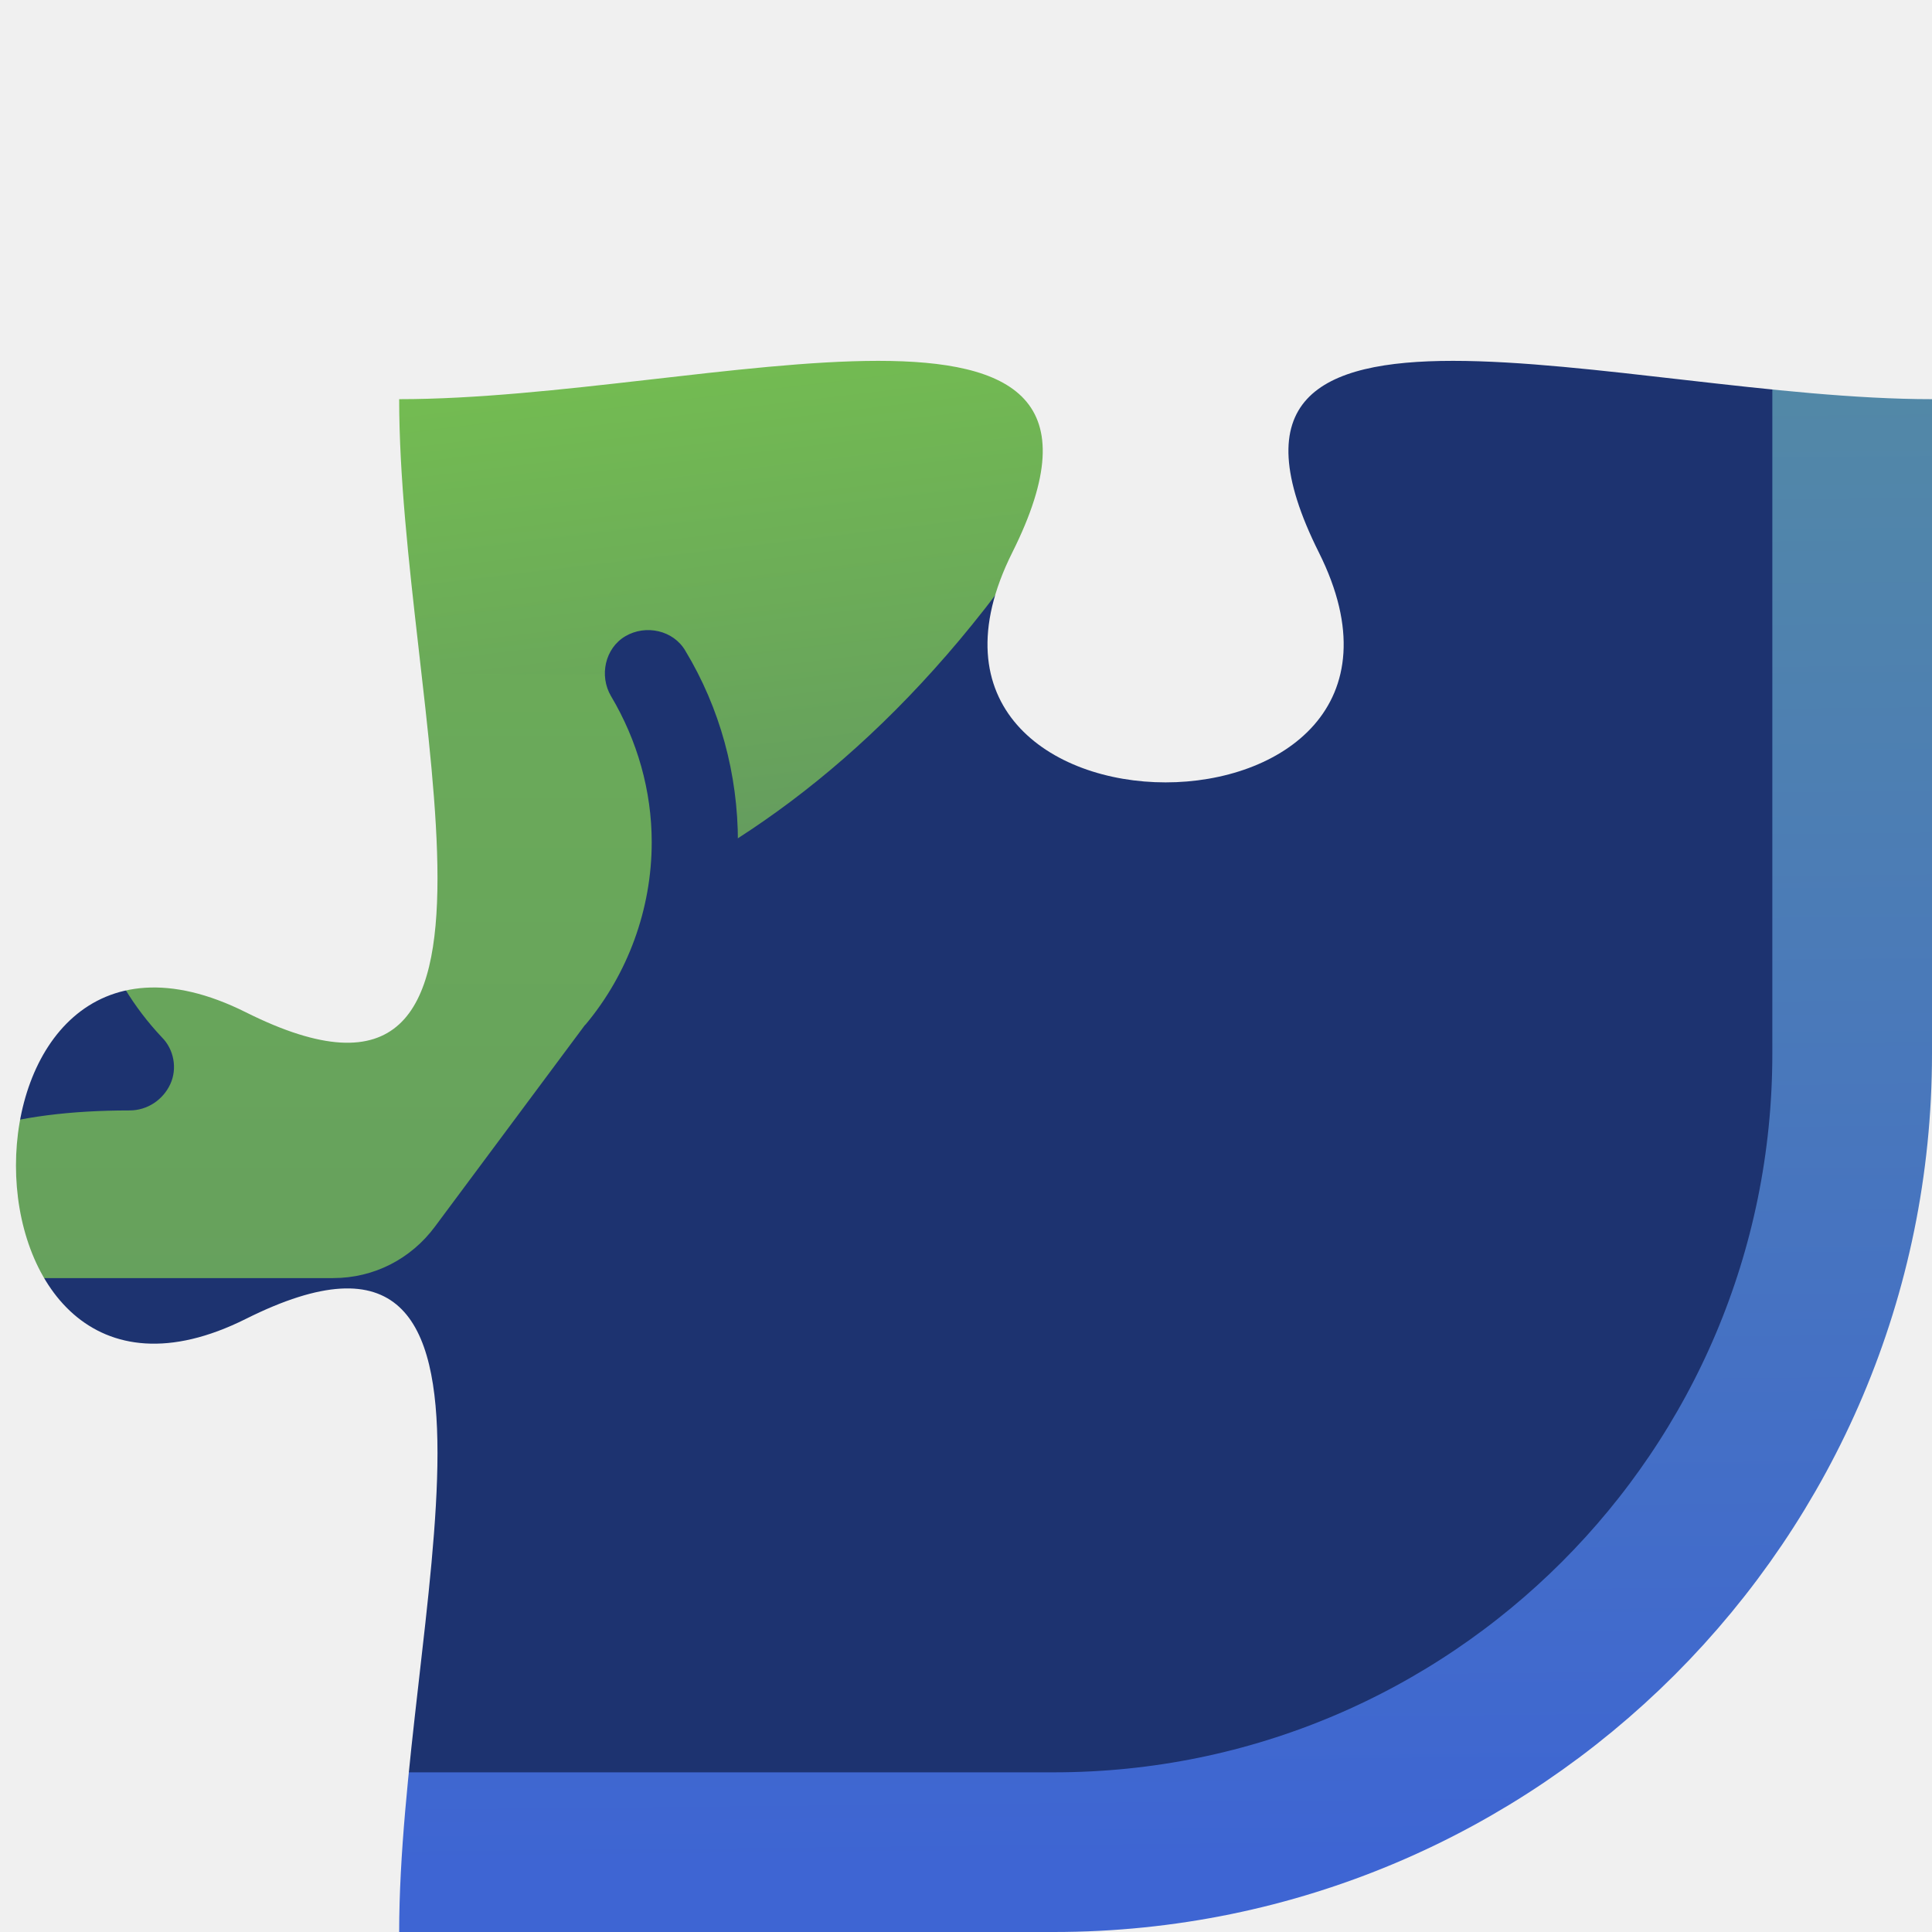
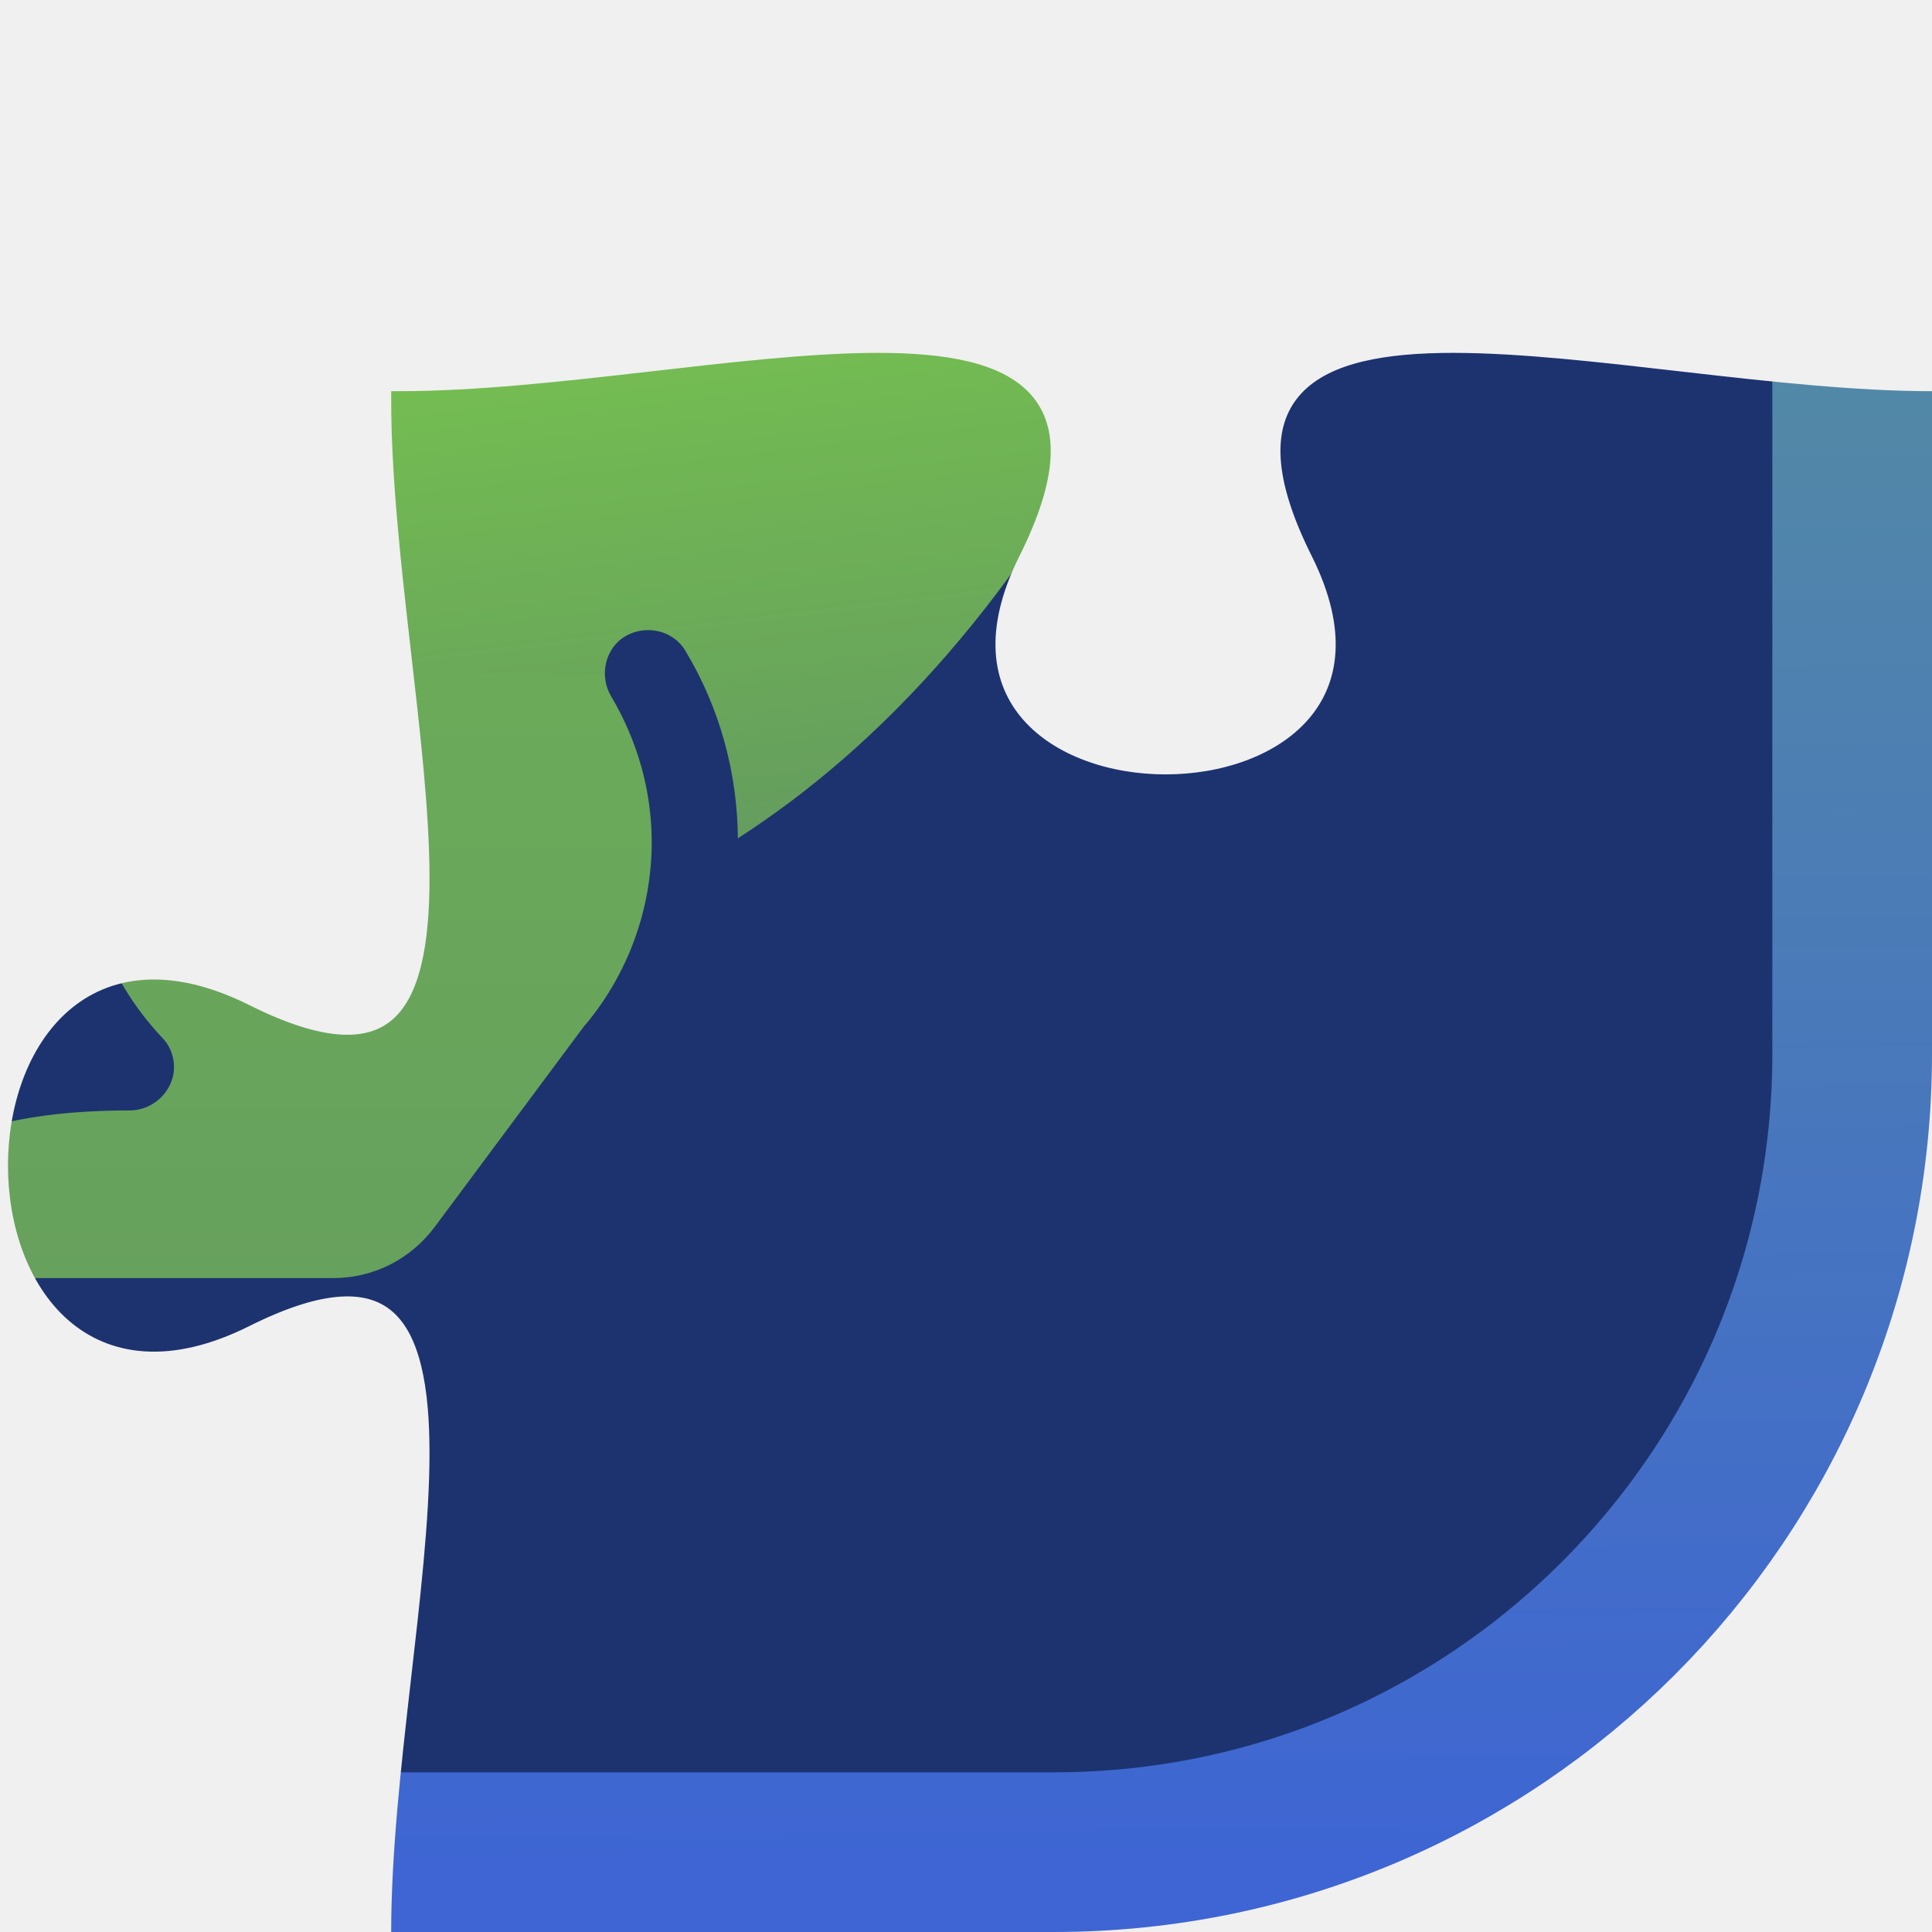
- <svg xmlns="http://www.w3.org/2000/svg" id="eim9xIPd7uh1" viewBox="0 0 121 121" shape-rendering="geometricPrecision" text-rendering="geometricPrecision" width="121" height="121">
+ <svg xmlns="http://www.w3.org/2000/svg" id="evpZiWKdbax1" viewBox="0 0 121 121" shape-rendering="geometricPrecision" text-rendering="geometricPrecision" width="121" height="121">
  <defs>
-     <linearGradient id="eim9xIPd7uh4-stroke" x1="0.49" y1="0" x2="0.5" y2="0.999" spreadMethod="pad" gradientUnits="objectBoundingBox" gradientTransform="translate(0 0)">
-       <stop id="eim9xIPd7uh4-stroke-0" offset="0%" stop-color="#7ed348" />
-       <stop id="eim9xIPd7uh4-stroke-1" offset="100%" stop-color="#3e65d3" />
+     <linearGradient id="evpZiWKdbax4-stroke" x1="0.49" y1="0" x2="0.5" y2="0.999" spreadMethod="pad" gradientUnits="objectBoundingBox" gradientTransform="translate(0 0)">
+       <stop id="evpZiWKdbax4-stroke-0" offset="0%" stop-color="#7ed348" />
+       <stop id="evpZiWKdbax4-stroke-1" offset="100%" stop-color="#3e65d3" />
    </linearGradient>
-     <linearGradient id="eim9xIPd7uh8-fill" x1="0.397" y1="0.369" x2="0.397" y2="1" spreadMethod="pad" gradientUnits="objectBoundingBox" gradientTransform="translate(0 0)">
-       <stop id="eim9xIPd7uh8-fill-0" offset="0%" stop-color="#67a25c" />
-       <stop id="eim9xIPd7uh8-fill-1" offset="100%" stop-color="#66a15d" />
+     <linearGradient id="evpZiWKdbax8-fill" x1="0.397" y1="0.369" x2="0.397" y2="1" spreadMethod="pad" gradientUnits="objectBoundingBox" gradientTransform="translate(0 0)">
+       <stop id="evpZiWKdbax8-fill-0" offset="0%" stop-color="#67a25c" />
+       <stop id="evpZiWKdbax8-fill-1" offset="100%" stop-color="#66a15d" />
    </linearGradient>
-     <linearGradient id="eim9xIPd7uh10-fill" x1="0.455" y1="0.924" x2="0.342" y2="0.227" spreadMethod="pad" gradientUnits="objectBoundingBox" gradientTransform="translate(0 0)">
-       <stop id="eim9xIPd7uh10-fill-0" offset="0%" stop-color="#649b5f" />
-       <stop id="eim9xIPd7uh10-fill-1" offset="100%" stop-color="#7ed348" />
+     <linearGradient id="evpZiWKdbax10-fill" x1="0.455" y1="0.924" x2="0.342" y2="0.227" spreadMethod="pad" gradientUnits="objectBoundingBox" gradientTransform="translate(0 0)">
+       <stop id="evpZiWKdbax10-fill-0" offset="0%" stop-color="#649b5f" />
+       <stop id="evpZiWKdbax10-fill-1" offset="100%" stop-color="#7ed348" />
    </linearGradient>
-     <linearGradient id="eim9xIPd7uh13-fill" x1="0.487" y1="-0.046" x2="0.487" y2="1" spreadMethod="pad" gradientUnits="objectBoundingBox" gradientTransform="translate(0 0)">
-       <stop id="eim9xIPd7uh13-fill-0" offset="0%" stop-color="#6bab59" />
-       <stop id="eim9xIPd7uh13-fill-1" offset="100%" stop-color="#66a05d" />
+     <linearGradient id="evpZiWKdbax13-fill" x1="0.487" y1="-0.046" x2="0.487" y2="1" spreadMethod="pad" gradientUnits="objectBoundingBox" gradientTransform="translate(0 0)">
+       <stop id="evpZiWKdbax13-fill-0" offset="0%" stop-color="#6bab59" />
+       <stop id="evpZiWKdbax13-fill-1" offset="100%" stop-color="#66a05d" />
    </linearGradient>
-     <linearGradient id="eim9xIPd7uh15-fill" x1="0.349" y1="0.226" x2="0.586" y2="0.959" spreadMethod="pad" gradientUnits="objectBoundingBox" gradientTransform="translate(0 0)">
-       <stop id="eim9xIPd7uh15-fill-0" offset="0%" stop-color="#7ed348" />
-       <stop id="eim9xIPd7uh15-fill-1" offset="100%" stop-color="#61b85c" />
+     <linearGradient id="evpZiWKdbax15-fill" x1="0.349" y1="0.226" x2="0.586" y2="0.959" spreadMethod="pad" gradientUnits="objectBoundingBox" gradientTransform="translate(0 0)">
+       <stop id="evpZiWKdbax15-fill-0" offset="0%" stop-color="#7ed348" />
+       <stop id="evpZiWKdbax15-fill-1" offset="100%" stop-color="#61b85c" />
    </linearGradient>
  </defs>
-   <g transform="translate(-167-167)" mask="url(#eim9xIPd7uh29)">
+   <g transform="translate(-167-167)" mask="url(#evpZiWKdbax29)">
    <g transform="translate(-12.5-12.5)">
-       <rect width="278" height="278" rx="50" ry="50" transform="translate(17.5 17.5)" fill="#1d3370" stroke="url(#eim9xIPd7uh4-stroke)" stroke-width="10" />
+       <rect width="278" height="278" rx="50" ry="50" transform="translate(17.5 17.5)" fill="#1d3370" stroke="url(#evpZiWKdbax4-stroke)" stroke-width="10" />
      <g transform="matrix(.75 0 0 0.75-61.60855-5.579293)">
        <path d="M277.4,281.3c0,0-12.7,6.9-9.1,13.8c3.7,6.9,14.2,5.2,14.2,5.2l-5.1-19Z" fill="#7ed348" />
        <path d="M282.6,304c-2.2.3-13.2,1.2-17.6-7.2-4.2-7.9,4.7-15.5,10.5-18.7c1.7-.9,4-.3,5,1.4.9,1.7.3,4-1.4,5-3.4,1.8-9,6.4-7.6,9c2.4,4.4,10.3,3.3,10.4,3.3c2-.3,3.8,1,4.2,3c.3,2-1,3.8-3,4.2-.2-.1-.3,0-.5,0Z" fill="#1d3370" />
-         <path d="M342.5,317.2c0-15.7-13.3-28.4-29.2-27.3-13.3.8-24.3,11.5-25.5,24.7-.8,8.3,2.2,15.9,7.4,21.4v0c-32.1,0-24.4,21.3-24.4,21.3h41.4c4.5,0,8.7-2.1,11.4-5.8l12.5-16.8v0c4.1-4.8,6.4-10.9,6.4-17.5Z" fill="url(#eim9xIPd7uh8-fill)" />
+         <path d="M342.5,317.2c0-15.7-13.3-28.4-29.2-27.3-13.3.8-24.3,11.5-25.5,24.7-.8,8.3,2.2,15.9,7.4,21.4v0c-32.1,0-24.4,21.3-24.4,21.3h41.4c4.5,0,8.7-2.1,11.4-5.8l12.5-16.8v0c4.1-4.8,6.4-10.9,6.4-17.5Z" fill="url(#evpZiWKdbax8-fill)" />
        <path d="M312.3,360.8h-41.4c-1.5,0-2.9-.9-3.4-2.4-.1-.4-3.3-9.2,2-16.7c3.5-5.1,9.9-8.1,18.8-9.2-3.2-5.5-4.6-11.9-4-18.4c1.4-15,13.8-27.1,28.8-28c8.7-.6,16.9,2.4,23.3,8.3c6.2,5.9,9.8,14.1,9.8,22.6c0,7.2-2.5,14.2-7.1,19.7l-12.4,16.7c-3.4,4.7-8.8,7.4-14.4,7.4Zm-38.6-7.2h38.5c3.4,0,6.5-1.6,8.5-4.3l12.5-16.8c0,0,.1-.1.1-.1c3.5-4.2,5.5-9.6,5.5-15.2c0-6.7-2.7-12.8-7.5-17.3-4.9-4.5-11.2-6.8-17.8-6.4-11.5.8-21.1,10-22.1,21.5-.6,6.9,1.6,13.5,6.4,18.6c1,1,1.3,2.6.7,3.9s-1.9,2.2-3.4,2.2c-10,0-16.9,2.2-19.8,6.4-1.7,2.4-1.8,5.4-1.6,7.5Z" fill="#1d3370" />
-         <path d="M347.2,240.5l6.4,13.1c4.5,9.3,14.4,14.8,24.6,13.8l24.5-2.3c11.2-1,18.9,11,13.3,20.7-11.6,20-33.9,45.9-71.2,45.4-60.8-.8-89.4-57.3-40.9-100.5" fill="url(#eim9xIPd7uh10-fill)" />
+         <path d="M347.2,240.5l6.4,13.1c4.5,9.3,14.4,14.8,24.6,13.8l24.5-2.3c11.2-1,18.9,11,13.3,20.7-11.6,20-33.9,45.9-71.2,45.4-60.8-.8-89.4-57.3-40.9-100.5" fill="url(#evpZiWKdbax10-fill)" />
        <path d="M345.9,334.9c-.4,0-.8,0-1.2,0-15.8-.2-30.4-4.2-42.1-11.3-11.3-7-19.5-16.7-23.7-28-4-10.6-4.2-22.2-.7-33.5c3.8-12.2,11.6-23.6,23.2-33.9c1.5-1.3,3.8-1.2,5.1.3s1.2,3.8-.3,5.1c-10.6,9.4-17.7,19.8-21.1,30.6-3.1,9.8-2.9,19.8.5,28.8c3.7,9.8,10.9,18.2,20.8,24.4c10.6,6.5,23.8,10.1,38.4,10.3.3,0,.7,0,1,0c19.3,0,46.2-7.7,67-43.6c1.9-3.4,1.8-7.3-.2-10.6-2.1-3.3-5.7-5.1-9.5-4.7l-24.5,2.3c-11.7,1.1-23-5.3-28.2-15.8L344,242.2c-.9-1.8-.1-4,1.7-4.9s4-.1,4.9,1.7l6.4,13.1c3.9,7.9,12.3,12.6,21.1,11.8l24.5-2.3c6.6-.6,12.8,2.5,16.3,8s3.7,12.5.4,18.1c-7.6,13-16.6,23.6-26.9,31.4-13.9,10.5-29.4,15.8-46.5,15.8Z" fill="#1d3370" />
        <path d="M308.4,294.1c-4,0-8.7-1-11.9-5.3-5.4-7.2,2.3-16.1,7.6-20.1c1.6-1.2,3.9-.9,5.1.7s.9,3.9-.7,5.1c-3,2.3-7.9,7.6-6.2,10c3,4,10.7,1.7,10.8,1.7c1.9-.6,4,.5,4.5,2.4.6,1.9-.4,3.9-2.4,4.5-.1.1-3.1,1-6.8,1Z" fill="#1d3370" />
-         <path d="M328.9,303c-2.1,3.4-3.5,7.4-3.9,11.6-.8,8.3,2.2,15.9,7.4,21.4v0c-32.1,0-24.4,21.3-24.4,21.3h41.4c4.5,0,8.7-2.1,11.4-5.8l12.5-16.8v0c4-4.8,6.3-10.9,6.3-17.5c0-5.1-1.4-10-3.9-14.1" fill="url(#eim9xIPd7uh13-fill)" />
+         <path d="M328.9,303c-2.1,3.4-3.5,7.4-3.9,11.6-.8,8.3,2.2,15.9,7.4,21.4v0c-32.1,0-24.4,21.3-24.4,21.3h41.4c4.5,0,8.7-2.1,11.4-5.8l12.5-16.8v0c4-4.8,6.3-10.9,6.3-17.5c0-5.1-1.4-10-3.9-14.1" fill="url(#evpZiWKdbax13-fill)" />
        <path d="M349.5,360.8h-41.5c-1.5,0-2.9-.9-3.4-2.4-.1-.4-3.3-9.2,2-16.7c3.5-5.1,9.9-8.1,18.8-9.2-3.2-5.5-4.6-11.9-4-18.4.4-4.6,1.9-9.2,4.4-13.2c1-1.7,3.3-2.3,5-1.2c1.7,1,2.3,3.3,1.2,5-1.9,3.1-3,6.5-3.4,10.1-.6,6.9,1.6,13.5,6.4,18.6c1,1,1.3,2.6.7,3.9s-1.9,2.2-3.4,2.2c-10,0-16.9,2.2-19.8,6.4-1.8,2.6-1.9,5.6-1.7,7.6h38.5c3.4,0,6.5-1.6,8.5-4.3l12.5-16.8c0,0,.1-.1.1-.1c3.5-4.2,5.5-9.6,5.5-15.2c0-4.3-1.2-8.5-3.4-12.2-1-1.7-.5-4,1.2-5s4-.5,5,1.2c2.9,4.8,4.4,10.3,4.4,16c0,7.2-2.5,14.2-7.1,19.7l-12.4,16.7c-3.1,4.6-8.5,7.3-14.1,7.3Z" fill="#1d3370" />
-         <path d="M405.5,143.9c8.8,46.9-22.7,91.7-69.6,99.3l-91.4,15c-39,6.3-75.7-20.9-80.5-60.6-4.3-36,20.2-69.7,55.7-76.7.3,0,.6-.1.8-.1c16.3-3,31.2-10.7,43.1-22.2c12.6-12.2,29.2-20.6,48.2-23c44.2-5.6,85.6,24.6,93.7,68.3Z" transform="translate(0 0.000001)" fill="url(#eim9xIPd7uh15-fill)" />
+         <path d="M405.5,143.9c8.8,46.9-22.7,91.7-69.6,99.3l-91.4,15c-39,6.3-75.7-20.9-80.5-60.6-4.3-36,20.2-69.7,55.7-76.7.3,0,.6-.1.8-.1c16.3-3,31.2-10.7,43.1-22.2c12.6-12.2,29.2-20.6,48.2-23c44.2-5.6,85.6,24.6,93.7,68.3Z" transform="translate(0 0.000001)" fill="url(#evpZiWKdbax15-fill)" />
        <path d="M233.1,262.8c-15.8,0-31-5.1-43.9-14.7-16.1-12.1-26.3-29.9-28.7-49.9-4.6-37.9,21.1-73.3,58.5-80.7.3,0,.5-.1.8-.1c15.5-2.9,29.8-10.3,41.2-21.3c13.8-13.3,31.2-21.6,50.3-24v0c22.3-2.8,44.7,3,63,16.3c18.3,13.4,30.7,32.9,34.8,54.9c4.4,23.6-.7,47.4-14.5,67.1s-34.4,32.6-58.1,36.5l-91.4,15c-4,.6-8,.9-12,.9ZM312.3,79.1v0c-17.6,2.2-33.5,9.9-46.2,22-12.5,12-28,20.1-44.9,23.2-.2,0-.5.1-.7.1-33.7,6.7-56.9,38.6-52.8,72.7c2.2,18.1,11.4,34.1,25.9,45c14.5,11,32.4,15.3,50.4,12.4l91.4-15c21.7-3.5,40.7-15.4,53.3-33.5c12.7-18,17.4-39.9,13.3-61.6-3.8-20.3-15.2-38.1-32-50.4-16.8-12.1-37.3-17.4-57.7-14.9Z" fill="#1d3370" />
        <ellipse rx="13.1" ry="13.1" transform="translate(333.7 144.6)" fill="#1d3370" />
        <ellipse rx="13.1" ry="13.1" transform="translate(290.3 123.1)" fill="#1d3370" />
        <ellipse rx="5" ry="5" transform="translate(191.1 156.1)" fill="#1d3370" />
        <path d="M347.1,244.3c-.8,0-1.6-.2-2.3-.8-1.6-1.2-1.8-3.5-.6-5.1c6.8-8.5,10.3-17.3,10.1-25.4-.2-8.7-4.5-14.6-8-18-9.3-9-25.9-12.2-37.7-2.1-1.5,1.3-3.8,1.1-5.1-.4s-1.1-3.8.4-5.1c6.8-5.8,15.6-8.6,24.6-7.8c8.5.7,16.6,4.3,22.8,10.3c6.4,6.2,10,14.4,10.2,23c.3,9.8-3.8,20.3-11.7,30.1-.6.9-1.7,1.3-2.7,1.3Z" fill="#1d3370" />
        <ellipse rx="5" ry="5" transform="translate(205.9 164.4)" fill="#1d3370" />
        <path d="M205.4,225.5c0,0,.3-26.7,11.7-28.7s22.5,23.1,22.5,23.1-3.1,3.4-17.1,5.6c-14,2.3-17.1,0-17.1,0Z" fill="#fff" />
        <path d="M265.5,210.4c0,0,.3-29.4,6.8-31c6.6-1.7,26.5,13.4,26.5,13.4s-10.1,9.8-15.8,13.1c-5.6,3.3-17.5,4.5-17.5,4.5Z" fill="#fff" />
        <path d="M199.6,232.9c-8.7,0-17.3-.8-25.8-2.4-2-.4-3.3-2.3-2.9-4.2.4-2,2.3-3.3,4.2-2.9c15.8,3,32.4,3.1,49.3,0c13.6-2.4,27.4-6.8,41-13c23.3-10.6,38.3-23,38.4-23.1c1.5-1.3,3.8-1.1,5.1.5c1.3,1.5,1.1,3.8-.4,5.1-.6.5-15.7,13.1-39.9,24.1-14.2,6.5-28.6,11-42.8,13.6-8.8,1.5-17.5,2.3-26.2,2.3Z" fill="#1d3370" />
        <path d="M201.7,232.9c-2,0-3.6-1.6-3.6-3.6c0-.3-.1-8.6,1.7-17.5c2.6-12.9,7.9-20.3,15.7-22.1s15.8,3.1,23.7,14.7c5.4,7.9,8.8,16.1,8.9,16.5.8,1.8-.1,4-2,4.7-1.8.8-4-.1-4.7-2-3.2-7.7-14.4-29.1-24.2-26.8-10,2.3-11.9,24.7-11.8,32.4c0,2-1.6,3.7-3.7,3.7c0,0,0,0,0,0Z" fill="#1d3370" />
        <path d="M267,217.3c-1.8,0-3.4-1.4-3.6-3.2c0-.3-.9-8.2-.6-16.8.5-12.8,3.4-20.2,8.8-22.7s12.4,0,20.8,7.4c5.6,5,10,10.3,10.1,10.6c1.2,1.6,1,3.9-.6,5.1s-3.9,1-5.1-.6c0,0-4.2-5.2-9.3-9.7-5.7-5-10.5-7.3-13-6.2-1.9.8-4.2,5.6-4.5,16.3-.3,8,.6,15.6.6,15.6.2,2-1.2,3.8-3.2,4-.1.2-.2.2-.4.2Z" fill="#1d3370" />
        <path d="M297.569,124.11l23.47,23.482" transform="matrix(.688554-.725185 0.725185 0.688554 31.88947 253.8616)" fill="none" stroke="#1d3370" stroke-width="8" stroke-linecap="round" />
        <path d="M297.569,124.11l23.47,23.482" transform="matrix(.999829 0.018492-.018492 0.999829-3.46764-36.91366)" fill="none" stroke="#1d3370" stroke-width="8" stroke-linecap="round" />
      </g>
    </g>
-     <mask id="eim9xIPd7uh29" mask-type="luminance" x="-150%" y="-150%" height="400%" width="400%">
+     <mask id="evpZiWKdbax29" mask-type="luminance" x="-150%" y="-150%" height="400%" width="400%">
      <path d="M288,192v96h-96c0-19.2,9.6-48-9.6-38.4s-19.2-28.8,0-19.2s9.6-19.2,9.6-38.4c19.2,0,48-9.6,38.4,9.6s28.8,19.2,19.2,0s19.2-9.6,38.4-9.6Z" fill="#fff" stroke-width="10" />
+       <path d="M192,288c0-19.2,9.6-48-9.6-38.4s-19.2-28.8,0-19.2s9.6-19.2,9.6-38.4c19.2,0,48-9.6,38.4,9.6s28.8,19.2,19.2,0s19.2-9.6,38.4-9.6" fill="none" stroke="#fff" />
    </mask>
  </g>
</svg>
